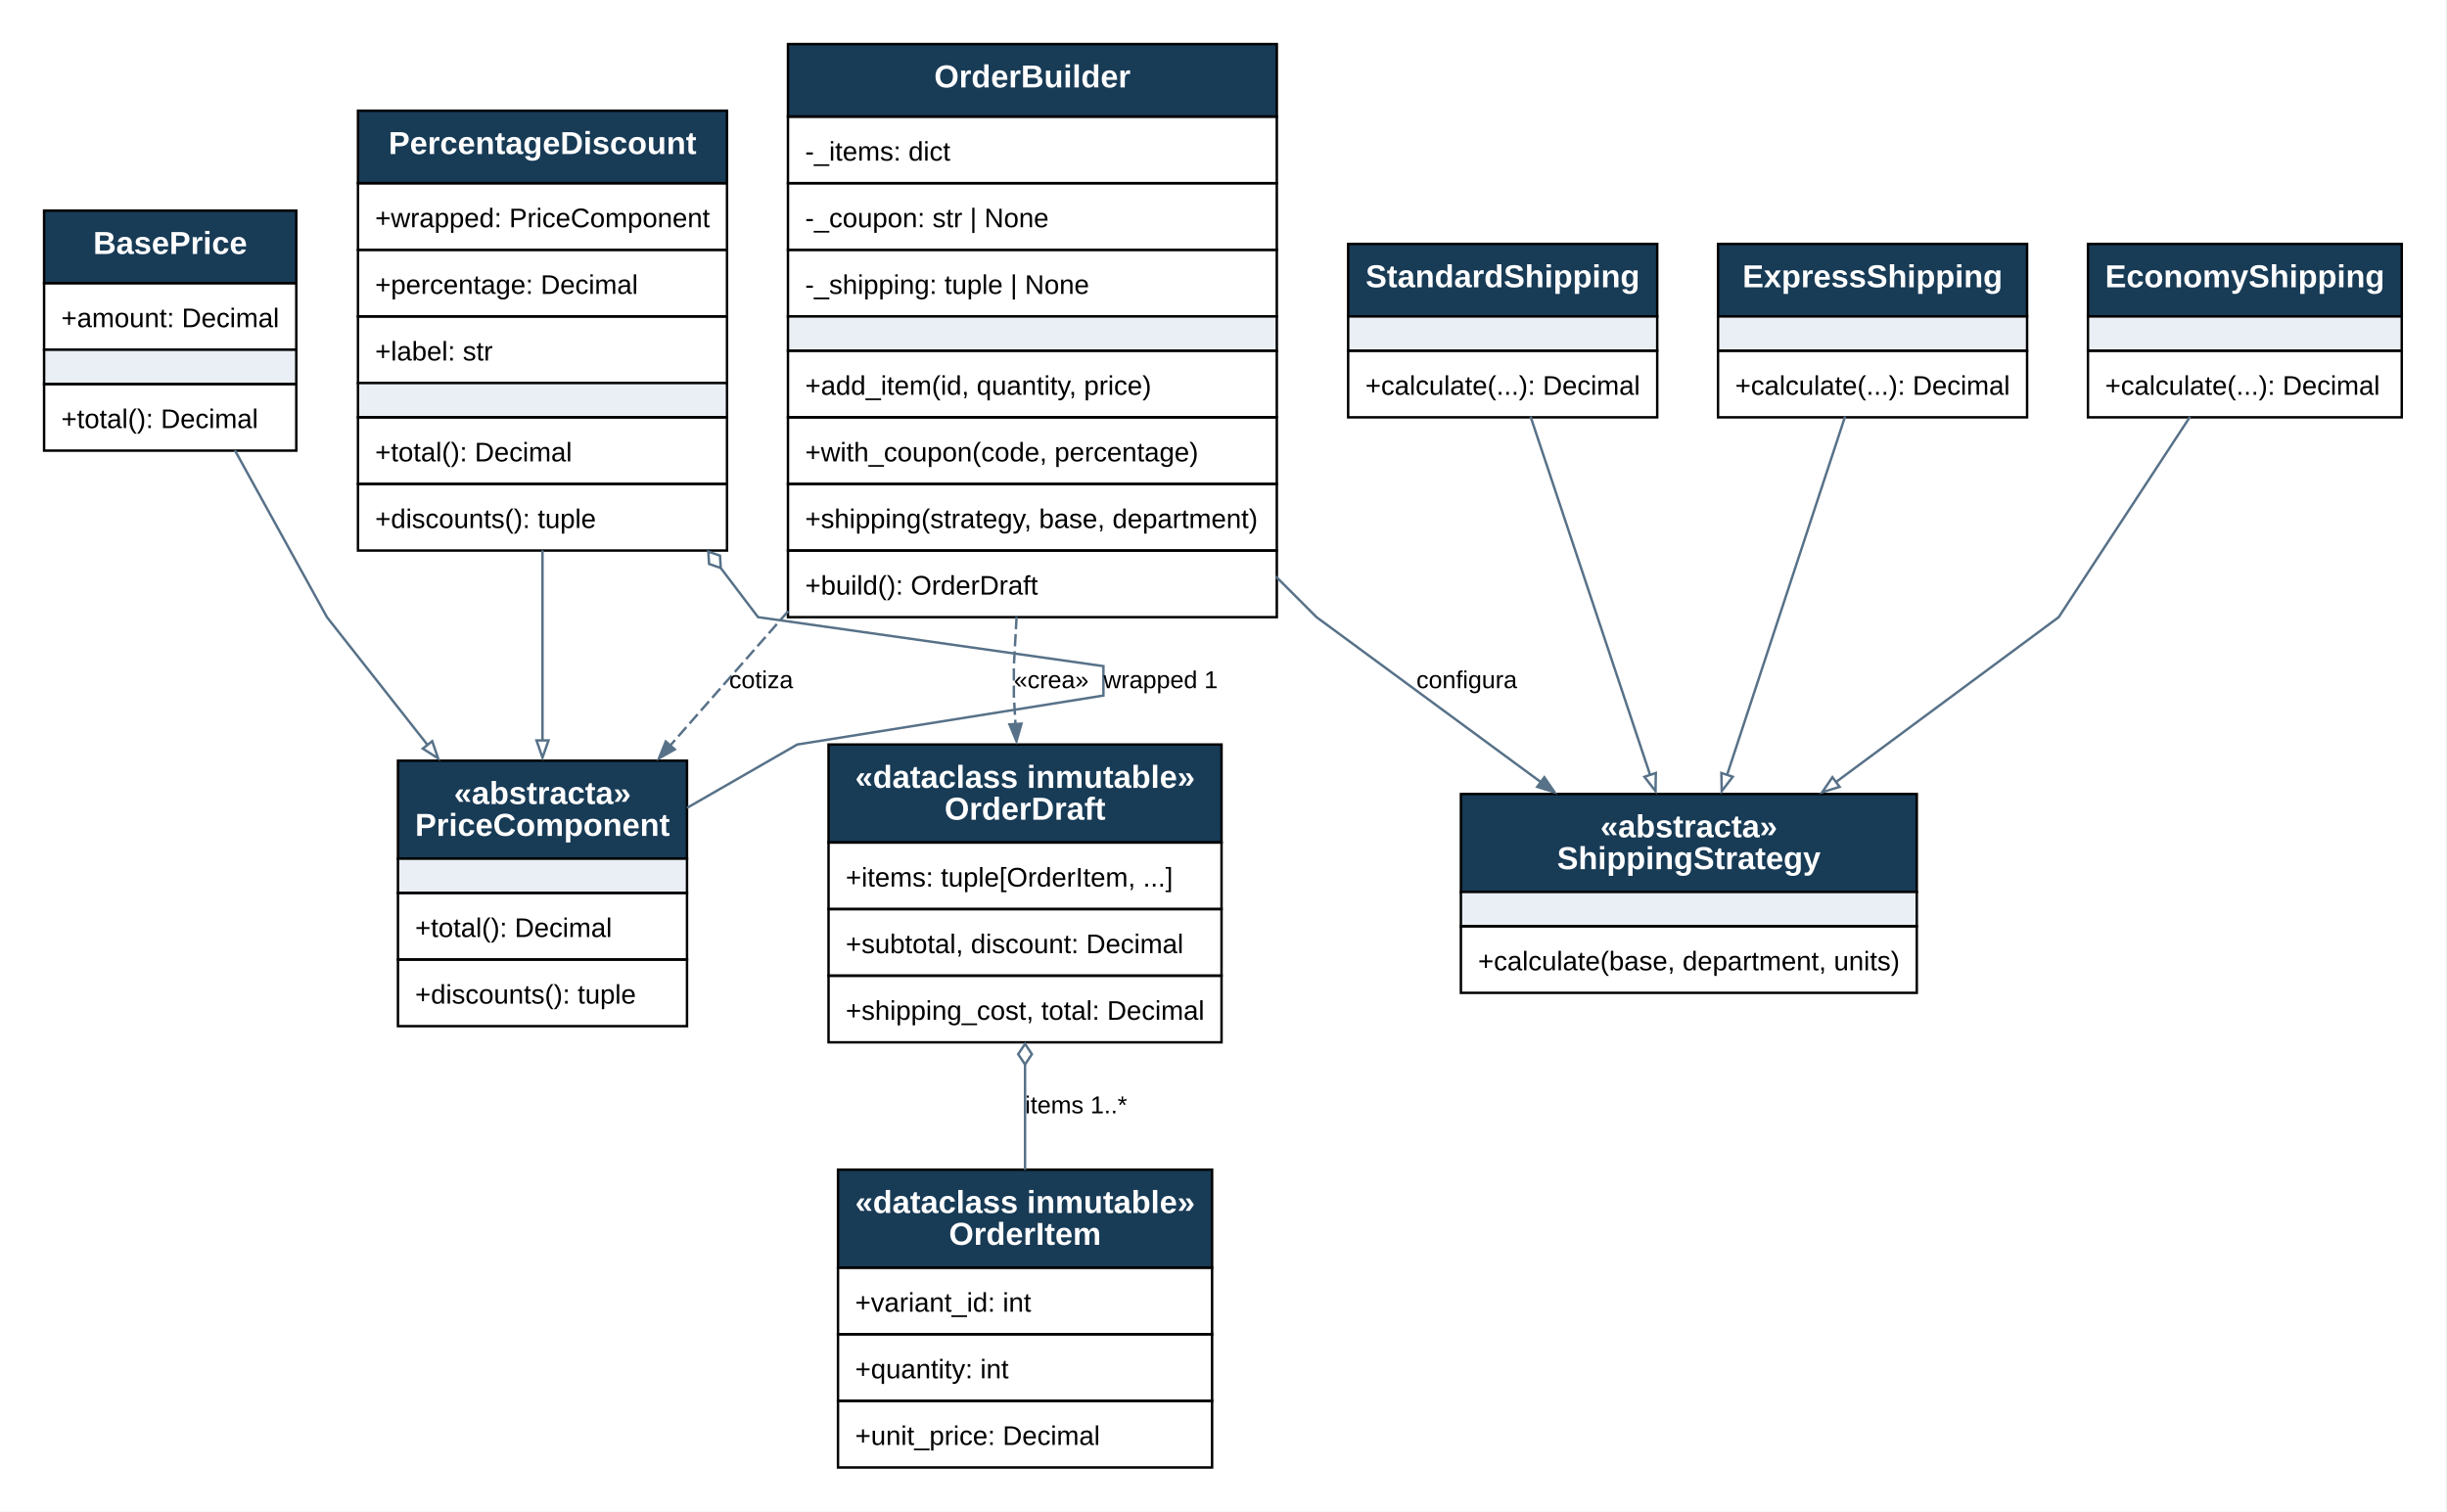
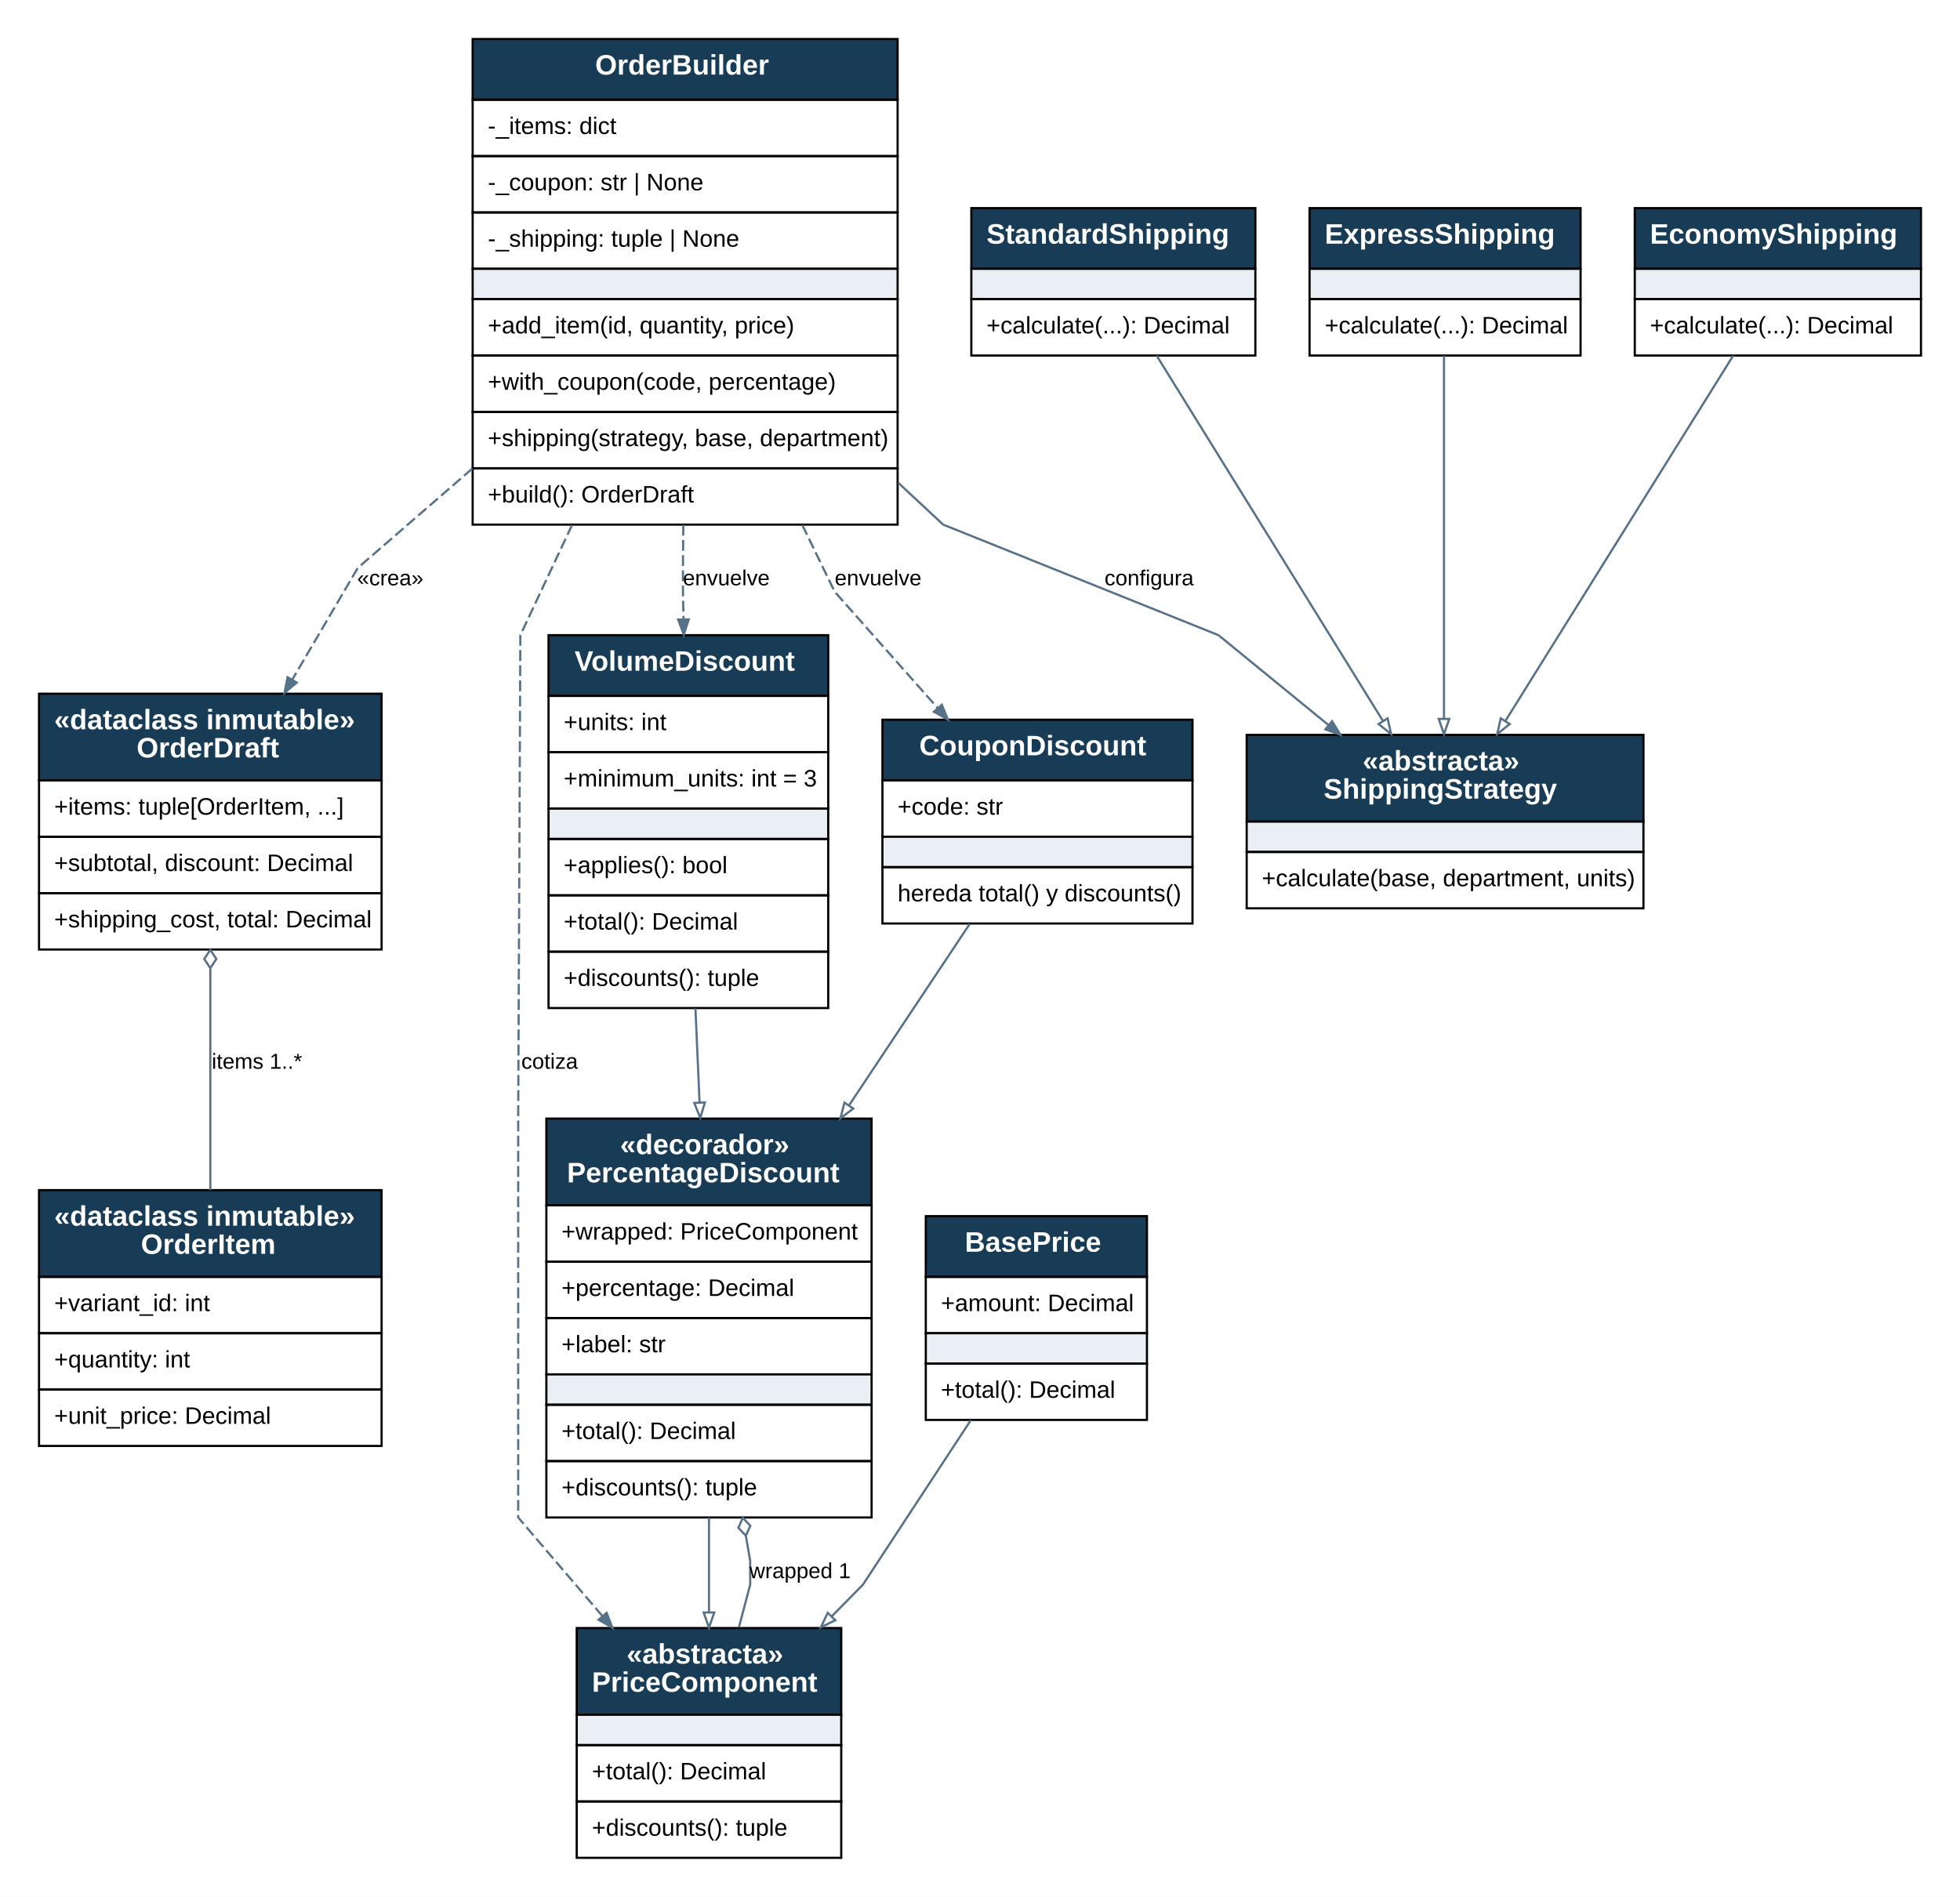
- <svg xmlns="http://www.w3.org/2000/svg" width="999pt" height="617pt" viewBox="0.00 0.00 999.00 617.00">
-   <g id="graph0" class="graph" transform="scale(1 1) rotate(0) translate(18 599.2)">
-     <polygon fill="white" stroke="none" points="-18,18 -18,-599.2 980.53,-599.2 980.53,18 -18,18" />
+ <svg xmlns="http://www.w3.org/2000/svg" width="904pt" height="875pt" viewBox="0.00 0.00 904.00 875.00">
+   <g id="graph0" class="graph" transform="scale(1 1) rotate(0) translate(18 857)">
+     <polygon fill="white" stroke="transparent" points="-18,18 -18,-857 886,-857 886,18 -18,18" />
    <g id="node1" class="node">
-       <polygon fill="#183b56" stroke="none" points="303.69,-551.6 303.69,-581.2 503.27,-581.2 503.27,-551.6 303.69,-551.6" />
-       <polygon fill="none" stroke="black" points="303.69,-551.6 303.69,-581.2 503.27,-581.2 503.27,-551.6 303.69,-551.6" />
-       <text xml:space="preserve" text-anchor="start" x="363.39" y="-563.5" font-family="Arial" font-weight="bold" font-size="13.00" fill="white">OrderBuilder</text>
-       <polygon fill="none" stroke="black" points="303.69,-524.4 303.69,-551.6 503.27,-551.6 503.27,-524.4 303.69,-524.4" />
-       <text xml:space="preserve" text-anchor="start" x="310.69" y="-533.6" font-family="Arial" font-size="11.00">-_items: dict</text>
-       <polygon fill="none" stroke="black" points="303.69,-497.2 303.69,-524.4 503.27,-524.4 503.27,-497.2 303.69,-497.2" />
-       <text xml:space="preserve" text-anchor="start" x="310.69" y="-506.4" font-family="Arial" font-size="11.00">-_coupon: str | None</text>
-       <polygon fill="none" stroke="black" points="303.69,-470 303.69,-497.2 503.27,-497.2 503.27,-470 303.69,-470" />
-       <text xml:space="preserve" text-anchor="start" x="310.69" y="-479.2" font-family="Arial" font-size="11.00">-_shipping: tuple | None</text>
-       <polygon fill="#e9eff4" stroke="none" points="303.69,-456 303.69,-470 503.27,-470 503.27,-456 303.69,-456" />
-       <polygon fill="none" stroke="black" points="303.69,-456 303.69,-470 503.27,-470 503.27,-456 303.69,-456" />
-       <polygon fill="none" stroke="black" points="303.69,-428.8 303.69,-456 503.27,-456 503.27,-428.8 303.69,-428.8" />
-       <text xml:space="preserve" text-anchor="start" x="310.69" y="-438" font-family="Arial" font-size="11.00">+add_item(id, quantity, price)</text>
-       <polygon fill="none" stroke="black" points="303.69,-401.6 303.69,-428.8 503.27,-428.8 503.27,-401.6 303.69,-401.6" />
-       <text xml:space="preserve" text-anchor="start" x="310.69" y="-410.8" font-family="Arial" font-size="11.00">+with_coupon(code, percentage)</text>
-       <polygon fill="none" stroke="black" points="303.69,-374.4 303.69,-401.6 503.27,-401.6 503.27,-374.4 303.69,-374.4" />
-       <text xml:space="preserve" text-anchor="start" x="310.69" y="-383.6" font-family="Arial" font-size="11.00">+shipping(strategy, base, department)</text>
-       <polygon fill="none" stroke="black" points="303.69,-347.2 303.69,-374.4 503.27,-374.4 503.27,-347.2 303.69,-347.2" />
-       <text xml:space="preserve" text-anchor="start" x="310.69" y="-356.4" font-family="Arial" font-size="11.00">+build(): OrderDraft</text>
+       <polygon fill="#183b56" stroke="transparent" points="200,-811 200,-839 396,-839 396,-811 200,-811" />
+       <polygon fill="none" stroke="black" points="200,-811 200,-839 396,-839 396,-811 200,-811" />
+       <text text-anchor="start" x="256.5" y="-822.6" font-family="Arial" font-weight="bold" font-size="13.00" fill="white">OrderBuilder</text>
+       <polygon fill="none" stroke="black" points="200,-785 200,-811 396,-811 396,-785 200,-785" />
+       <text text-anchor="start" x="207" y="-795.2" font-family="Arial" font-size="11.00">-_items: dict</text>
+       <polygon fill="none" stroke="black" points="200,-759 200,-785 396,-785 396,-759 200,-759" />
+       <text text-anchor="start" x="207" y="-769.2" font-family="Arial" font-size="11.00">-_coupon: str | None</text>
+       <polygon fill="none" stroke="black" points="200,-733 200,-759 396,-759 396,-733 200,-733" />
+       <text text-anchor="start" x="207" y="-743.2" font-family="Arial" font-size="11.00">-_shipping: tuple | None</text>
+       <polygon fill="#e9eff4" stroke="transparent" points="200,-719 200,-733 396,-733 396,-719 200,-719" />
+       <polygon fill="none" stroke="black" points="200,-719 200,-733 396,-733 396,-719 200,-719" />
+       <polygon fill="none" stroke="black" points="200,-693 200,-719 396,-719 396,-693 200,-693" />
+       <text text-anchor="start" x="207" y="-703.2" font-family="Arial" font-size="11.00">+add_item(id, quantity, price)</text>
+       <polygon fill="none" stroke="black" points="200,-667 200,-693 396,-693 396,-667 200,-667" />
+       <text text-anchor="start" x="207" y="-677.2" font-family="Arial" font-size="11.00">+with_coupon(code, percentage)</text>
+       <polygon fill="none" stroke="black" points="200,-641 200,-667 396,-667 396,-641 200,-641" />
+       <text text-anchor="start" x="207" y="-651.2" font-family="Arial" font-size="11.00">+shipping(strategy, base, department)</text>
+       <polygon fill="none" stroke="black" points="200,-615 200,-641 396,-641 396,-615 200,-615" />
+       <text text-anchor="start" x="207" y="-625.2" font-family="Arial" font-size="11.00">+build(): OrderDraft</text>
    </g>
    <g id="node2" class="node">
-       <polygon fill="#183b56" stroke="none" points="320.26,-255.2 320.26,-295.2 480.7,-295.2 480.7,-255.2 320.26,-255.2" />
-       <polygon fill="none" stroke="black" points="320.26,-255.2 320.26,-295.2 480.7,-295.2 480.7,-255.2 320.26,-255.2" />
-       <text xml:space="preserve" text-anchor="start" x="331.12" y="-277.5" font-family="Arial" font-weight="bold" font-size="13.00" fill="white">«dataclass inmutable»</text>
-       <text xml:space="preserve" text-anchor="start" x="367.61" y="-264.5" font-family="Arial" font-weight="bold" font-size="13.00" fill="white">OrderDraft</text>
-       <polygon fill="none" stroke="black" points="320.26,-228 320.26,-255.2 480.7,-255.2 480.7,-228 320.26,-228" />
-       <text xml:space="preserve" text-anchor="start" x="327.26" y="-237.2" font-family="Arial" font-size="11.00">+items: tuple[OrderItem, ...]</text>
-       <polygon fill="none" stroke="black" points="320.26,-200.8 320.26,-228 480.7,-228 480.7,-200.8 320.26,-200.8" />
-       <text xml:space="preserve" text-anchor="start" x="327.26" y="-210" font-family="Arial" font-size="11.00">+subtotal, discount: Decimal</text>
-       <polygon fill="none" stroke="black" points="320.26,-173.6 320.26,-200.8 480.7,-200.8 480.7,-173.6 320.26,-173.6" />
-       <text xml:space="preserve" text-anchor="start" x="327.26" y="-182.8" font-family="Arial" font-size="11.00">+shipping_cost, total: Decimal</text>
+       <polygon fill="#183b56" stroke="transparent" points="0,-497 0,-537 158,-537 158,-497 0,-497" />
+       <polygon fill="none" stroke="black" points="0,-497 0,-537 158,-537 158,-497 0,-497" />
+       <text text-anchor="start" x="7" y="-520.6" font-family="Arial" font-weight="bold" font-size="13.00" fill="white">«dataclass inmutable»</text>
+       <text text-anchor="start" x="45" y="-507.6" font-family="Arial" font-weight="bold" font-size="13.00" fill="white">OrderDraft</text>
+       <polygon fill="none" stroke="black" points="0,-471 0,-497 158,-497 158,-471 0,-471" />
+       <text text-anchor="start" x="7" y="-481.2" font-family="Arial" font-size="11.00">+items: tuple[OrderItem, ...]</text>
+       <polygon fill="none" stroke="black" points="0,-445 0,-471 158,-471 158,-445 0,-445" />
+       <text text-anchor="start" x="7" y="-455.2" font-family="Arial" font-size="11.00">+subtotal, discount: Decimal</text>
+       <polygon fill="none" stroke="black" points="0,-419 0,-445 158,-445 158,-419 0,-419" />
+       <text text-anchor="start" x="7" y="-429.2" font-family="Arial" font-size="11.00">+shipping_cost, total: Decimal</text>
    </g>
    <g id="edge1" class="edge">
-       <path fill="none" stroke="#577188" stroke-dasharray="5,2" d="M397.03,-347.27C396.36,-335.18 395.91,-327.2 395.91,-327.2 395.91,-327.2 395.91,-315.2 395.91,-315.2 395.91,-315.2 396.18,-310.57 396.58,-303.53" />
-       <polygon fill="#577188" stroke="#577188" points="399.02,-303.7 396.98,-296.57 394.13,-303.42 399.02,-303.7" />
-       <text xml:space="preserve" text-anchor="middle" x="411.19" y="-318.2" font-family="Arial" font-size="10.00">«crea»</text>
+       <path fill="none" stroke="#577188" stroke-dasharray="5,2" d="M199.81,-640.82C170.97,-615.8 147,-595 147,-595 147,-595 132.42,-570.13 116.76,-543.42" />
+       <polygon fill="#577188" stroke="#577188" points="118.85,-542.14 113.2,-537.34 114.63,-544.62 118.85,-542.14" />
+       <text text-anchor="middle" x="162" y="-587" font-family="Arial" font-size="10.00">«crea»</text>
    </g>
    <g id="node4" class="node">
-       <polygon fill="#183b56" stroke="none" points="144.47,-248.6 144.47,-288.6 262.48,-288.6 262.48,-248.6 144.47,-248.6" />
-       <polygon fill="none" stroke="black" points="144.47,-248.6 144.47,-288.6 262.48,-288.6 262.48,-248.6 144.47,-248.6" />
-       <text xml:space="preserve" text-anchor="start" x="167.35" y="-270.9" font-family="Arial" font-weight="bold" font-size="13.00" fill="white">«abstracta»</text>
-       <text xml:space="preserve" text-anchor="start" x="151.47" y="-257.9" font-family="Arial" font-weight="bold" font-size="13.00" fill="white">PriceComponent</text>
-       <polygon fill="#e9eff4" stroke="none" points="144.47,-234.6 144.47,-248.6 262.48,-248.6 262.48,-234.6 144.47,-234.6" />
-       <polygon fill="none" stroke="black" points="144.47,-234.6 144.47,-248.6 262.48,-248.6 262.48,-234.6 144.47,-234.6" />
-       <polygon fill="none" stroke="black" points="144.47,-207.4 144.47,-234.6 262.48,-234.6 262.48,-207.4 144.47,-207.4" />
-       <text xml:space="preserve" text-anchor="start" x="151.47" y="-216.6" font-family="Arial" font-size="11.00">+total(): Decimal</text>
-       <polygon fill="none" stroke="black" points="144.47,-180.2 144.47,-207.4 262.48,-207.4 262.48,-180.2 144.47,-180.2" />
-       <text xml:space="preserve" text-anchor="start" x="151.47" y="-189.4" font-family="Arial" font-size="11.00">+discounts(): tuple</text>
+       <polygon fill="#183b56" stroke="transparent" points="248,-66 248,-106 370,-106 370,-66 248,-66" />
+       <polygon fill="none" stroke="black" points="248,-66 248,-106 370,-106 370,-66 248,-66" />
+       <text text-anchor="start" x="271" y="-89.6" font-family="Arial" font-weight="bold" font-size="13.00" fill="white">«abstracta»</text>
+       <text text-anchor="start" x="255" y="-76.6" font-family="Arial" font-weight="bold" font-size="13.00" fill="white">PriceComponent</text>
+       <polygon fill="#e9eff4" stroke="transparent" points="248,-52 248,-66 370,-66 370,-52 248,-52" />
+       <polygon fill="none" stroke="black" points="248,-52 248,-66 370,-66 370,-52 248,-52" />
+       <polygon fill="none" stroke="black" points="248,-26 248,-52 370,-52 370,-26 248,-26" />
+       <text text-anchor="start" x="255" y="-36.2" font-family="Arial" font-size="11.00">+total(): Decimal</text>
+       <polygon fill="none" stroke="black" points="248,0 248,-26 370,-26 370,0 248,0" />
+       <text text-anchor="start" x="255" y="-10.2" font-family="Arial" font-size="11.00">+discounts(): tuple</text>
    </g>
    <g id="edge4" class="edge">
-       <path fill="none" stroke="#577188" stroke-dasharray="5,2" d="M303.77,-349.63C287.04,-330.58 270.3,-311.51 255.42,-294.56" />
-       <polygon fill="#577188" stroke="#577188" points="257.48,-293.2 251.02,-289.55 253.8,-296.43 257.48,-293.2" />
-       <text xml:space="preserve" text-anchor="middle" x="292.74" y="-318.2" font-family="Arial" font-size="10.00">cotiza</text>
+       <path fill="none" stroke="#577188" stroke-dasharray="5,2" d="M245.84,-614.81C232.58,-586.54 222,-564 222,-564 222,-564 221,-341 221,-341 221,-341 221,-157 221,-157 221,-157 239.72,-135.09 259.89,-111.48" />
+       <polygon fill="#577188" stroke="#577188" points="261.8,-113.02 264.48,-106.1 258.07,-109.83 261.8,-113.02" />
+       <text text-anchor="middle" x="235.5" y="-364" font-family="Arial" font-size="10.00">cotiza</text>
    </g>
    <g id="node7" class="node">
-       <polygon fill="#183b56" stroke="none" points="578.42,-235 578.42,-275 764.54,-275 764.54,-235 578.42,-235" />
-       <polygon fill="none" stroke="black" points="578.42,-235 578.42,-275 764.54,-275 764.54,-235 578.42,-235" />
-       <text xml:space="preserve" text-anchor="start" x="635.35" y="-257.3" font-family="Arial" font-weight="bold" font-size="13.00" fill="white">«abstracta»</text>
-       <text xml:space="preserve" text-anchor="start" x="617.67" y="-244.3" font-family="Arial" font-weight="bold" font-size="13.00" fill="white">ShippingStrategy</text>
-       <polygon fill="#e9eff4" stroke="none" points="578.42,-221 578.42,-235 764.54,-235 764.54,-221 578.42,-221" />
-       <polygon fill="none" stroke="black" points="578.42,-221 578.42,-235 764.54,-235 764.54,-221 578.42,-221" />
-       <polygon fill="none" stroke="black" points="578.42,-193.8 578.42,-221 764.54,-221 764.54,-193.8 578.42,-193.8" />
-       <text xml:space="preserve" text-anchor="start" x="585.42" y="-203" font-family="Arial" font-size="11.00">+calculate(base, department, units)</text>
+       <polygon fill="#183b56" stroke="transparent" points="235,-536 235,-564 364,-564 364,-536 235,-536" />
+       <polygon fill="none" stroke="black" points="235,-536 235,-564 364,-564 364,-536 235,-536" />
+       <text text-anchor="start" x="247" y="-547.6" font-family="Arial" font-weight="bold" font-size="13.00" fill="white">VolumeDiscount</text>
+       <polygon fill="none" stroke="black" points="235,-510 235,-536 364,-536 364,-510 235,-510" />
+       <text text-anchor="start" x="242" y="-520.2" font-family="Arial" font-size="11.00">+units: int</text>
+       <polygon fill="none" stroke="black" points="235,-484 235,-510 364,-510 364,-484 235,-484" />
+       <text text-anchor="start" x="242" y="-494.2" font-family="Arial" font-size="11.00">+minimum_units: int = 3</text>
+       <polygon fill="#e9eff4" stroke="transparent" points="235,-470 235,-484 364,-484 364,-470 235,-470" />
+       <polygon fill="none" stroke="black" points="235,-470 235,-484 364,-484 364,-470 235,-470" />
+       <polygon fill="none" stroke="black" points="235,-444 235,-470 364,-470 364,-444 235,-444" />
+       <text text-anchor="start" x="242" y="-454.2" font-family="Arial" font-size="11.00">+applies(): bool</text>
+       <polygon fill="none" stroke="black" points="235,-418 235,-444 364,-444 364,-418 235,-418" />
+       <text text-anchor="start" x="242" y="-428.2" font-family="Arial" font-size="11.00">+total(): Decimal</text>
+       <polygon fill="none" stroke="black" points="235,-392 235,-418 364,-418 364,-392 235,-392" />
+       <text text-anchor="start" x="242" y="-402.2" font-family="Arial" font-size="11.00">+discounts(): tuple</text>
+     </g>
+     <g id="edge5" class="edge">
+       <path fill="none" stroke="#577188" stroke-dasharray="5,2" d="M297.15,-614.9C297.06,-602.93 297,-595 297,-595 297,-595 297,-584 297,-584 297,-584 297.09,-579.07 297.24,-571.35" />
+       <polygon fill="#577188" stroke="#577188" points="299.69,-571.3 297.38,-564.25 294.79,-571.2 299.69,-571.3" />
+       <text text-anchor="middle" x="317" y="-587" font-family="Arial" font-size="10.00">envuelve</text>
+     </g>
+     <g id="node8" class="node">
+       <polygon fill="#183b56" stroke="transparent" points="389,-497 389,-525 532,-525 532,-497 389,-497" />
+       <polygon fill="none" stroke="black" points="389,-497 389,-525 532,-525 532,-497 389,-497" />
+       <text text-anchor="start" x="406" y="-508.6" font-family="Arial" font-weight="bold" font-size="13.00" fill="white">CouponDiscount</text>
+       <polygon fill="none" stroke="black" points="389,-471 389,-497 532,-497 532,-471 389,-471" />
+       <text text-anchor="start" x="396" y="-481.2" font-family="Arial" font-size="11.00">+code: str</text>
+       <polygon fill="#e9eff4" stroke="transparent" points="389,-457 389,-471 532,-471 532,-457 389,-457" />
+       <polygon fill="none" stroke="black" points="389,-457 389,-471 532,-471 532,-457 389,-457" />
+       <polygon fill="none" stroke="black" points="389,-431 389,-457 532,-457 532,-431 389,-431" />
+       <text text-anchor="start" x="396" y="-441.2" font-family="Arial" font-size="11.00">hereda total() y discounts()</text>
+     </g>
+     <g id="edge6" class="edge">
+       <path fill="none" stroke="#577188" stroke-dasharray="5,2" d="M352.03,-614.81C360.76,-596.85 367,-584 367,-584 367,-584 390.92,-556.99 414.5,-530.37" />
+       <polygon fill="#577188" stroke="#577188" points="416.4,-531.92 419.21,-525.05 412.73,-528.67 416.4,-531.92" />
+       <text text-anchor="middle" x="387" y="-587" font-family="Arial" font-size="10.00">envuelve</text>
+     </g>
+     <g id="node9" class="node">
+       <polygon fill="#183b56" stroke="transparent" points="557,-478 557,-518 740,-518 740,-478 557,-478" />
+       <polygon fill="none" stroke="black" points="557,-478 557,-518 740,-518 740,-478 557,-478" />
+       <text text-anchor="start" x="610.5" y="-501.6" font-family="Arial" font-weight="bold" font-size="13.00" fill="white">«abstracta»</text>
+       <text text-anchor="start" x="592.5" y="-488.6" font-family="Arial" font-weight="bold" font-size="13.00" fill="white">ShippingStrategy</text>
+       <polygon fill="#e9eff4" stroke="transparent" points="557,-464 557,-478 740,-478 740,-464 557,-464" />
+       <polygon fill="none" stroke="black" points="557,-464 557,-478 740,-478 740,-464 557,-464" />
+       <polygon fill="none" stroke="black" points="557,-438 557,-464 740,-464 740,-438 557,-438" />
+       <text text-anchor="start" x="564" y="-448.2" font-family="Arial" font-size="11.00">+calculate(base, department, units)</text>
    </g>
    <g id="edge3" class="edge">
-       <path fill="none" stroke="#577188" d="M502.86,-363.82C512.89,-353.79 519.48,-347.2 519.48,-347.2 519.48,-347.2 568.72,-310.98 611.15,-279.78" />
-       <polygon fill="#577188" stroke="#577188" points="612.48,-281.83 616.67,-275.71 609.58,-277.89 612.48,-281.83" />
-       <text xml:space="preserve" text-anchor="middle" x="580.81" y="-318.2" font-family="Arial" font-size="10.00">configura</text>
+       <path fill="none" stroke="#577188" d="M396.27,-634.33C408.6,-622.83 417,-615 417,-615 417,-615 544,-564 544,-564 544,-564 569.21,-543.4 594.8,-522.48" />
+       <polygon fill="#577188" stroke="#577188" points="596.39,-524.34 600.26,-518.02 593.29,-520.55 596.39,-524.34" />
+       <text text-anchor="middle" x="512" y="-587" font-family="Arial" font-size="10.00">configura</text>
    </g>
    <g id="node3" class="node">
-       <polygon fill="#183b56" stroke="none" points="324.12,-81.6 324.12,-121.6 476.84,-121.6 476.84,-81.6 324.12,-81.6" />
-       <polygon fill="none" stroke="black" points="324.12,-81.6 324.12,-121.6 476.84,-121.6 476.84,-81.6 324.12,-81.6" />
-       <text xml:space="preserve" text-anchor="start" x="331.12" y="-103.9" font-family="Arial" font-weight="bold" font-size="13.00" fill="white">«dataclass inmutable»</text>
-       <text xml:space="preserve" text-anchor="start" x="369.41" y="-90.9" font-family="Arial" font-weight="bold" font-size="13.00" fill="white">OrderItem</text>
-       <polygon fill="none" stroke="black" points="324.12,-54.4 324.12,-81.6 476.84,-81.6 476.84,-54.4 324.12,-54.4" />
-       <text xml:space="preserve" text-anchor="start" x="331.12" y="-63.6" font-family="Arial" font-size="11.00">+variant_id: int</text>
-       <polygon fill="none" stroke="black" points="324.12,-27.2 324.12,-54.4 476.84,-54.4 476.84,-27.2 324.12,-27.2" />
-       <text xml:space="preserve" text-anchor="start" x="331.12" y="-36.4" font-family="Arial" font-size="11.00">+quantity: int</text>
-       <polygon fill="none" stroke="black" points="324.12,0 324.12,-27.2 476.84,-27.2 476.84,0 324.12,0" />
-       <text xml:space="preserve" text-anchor="start" x="331.12" y="-9.2" font-family="Arial" font-size="11.00">+unit_price: Decimal</text>
+       <polygon fill="#183b56" stroke="transparent" points="0,-268 0,-308 158,-308 158,-268 0,-268" />
+       <polygon fill="none" stroke="black" points="0,-268 0,-308 158,-308 158,-268 0,-268" />
+       <text text-anchor="start" x="7" y="-291.6" font-family="Arial" font-weight="bold" font-size="13.00" fill="white">«dataclass inmutable»</text>
+       <text text-anchor="start" x="47" y="-278.6" font-family="Arial" font-weight="bold" font-size="13.00" fill="white">OrderItem</text>
+       <polygon fill="none" stroke="black" points="0,-242 0,-268 158,-268 158,-242 0,-242" />
+       <text text-anchor="start" x="7" y="-252.2" font-family="Arial" font-size="11.00">+variant_id: int</text>
+       <polygon fill="none" stroke="black" points="0,-216 0,-242 158,-242 158,-216 0,-216" />
+       <text text-anchor="start" x="7" y="-226.2" font-family="Arial" font-size="11.00">+quantity: int</text>
+       <polygon fill="none" stroke="black" points="0,-190 0,-216 158,-216 158,-190 0,-190" />
+       <text text-anchor="start" x="7" y="-200.2" font-family="Arial" font-size="11.00">+unit_price: Decimal</text>
    </g>
    <g id="edge2" class="edge">
-       <path fill="none" stroke="#577188" d="M400.48,-164.6C400.48,-150.34 400.48,-135.43 400.48,-121.52" />
-       <polygon fill="none" stroke="#577188" points="400.48,-164.56 403.28,-168.76 400.48,-172.96 397.68,-168.76 400.48,-164.56" />
-       <text xml:space="preserve" text-anchor="middle" x="421.32" y="-144.6" font-family="Arial" font-size="10.00">items 1..*</text>
+       <path fill="none" stroke="#577188" d="M79,-410.3C79,-377.85 79,-339.22 79,-308.01" />
+       <polygon fill="none" stroke="#577188" points="79,-410.44 81.8,-414.64 79,-418.84 76.2,-414.64 79,-410.44" />
+       <text text-anchor="middle" x="100.5" y="-364" font-family="Arial" font-size="10.00">items 1..*</text>
    </g>
    <g id="node5" class="node">
-       <polygon fill="#183b56" stroke="none" points="0,-483.6 0,-513.2 102.96,-513.2 102.96,-483.6 0,-483.6" />
-       <polygon fill="none" stroke="black" points="0,-483.6 0,-513.2 102.96,-513.2 102.96,-483.6 0,-483.6" />
-       <text xml:space="preserve" text-anchor="start" x="20.04" y="-495.5" font-family="Arial" font-weight="bold" font-size="13.00" fill="white">BasePrice</text>
-       <polygon fill="none" stroke="black" points="0,-456.4 0,-483.6 102.96,-483.6 102.96,-456.4 0,-456.4" />
-       <text xml:space="preserve" text-anchor="start" x="7" y="-465.6" font-family="Arial" font-size="11.00">+amount: Decimal</text>
-       <polygon fill="#e9eff4" stroke="none" points="0,-442.4 0,-456.4 102.96,-456.4 102.96,-442.4 0,-442.4" />
-       <polygon fill="none" stroke="black" points="0,-442.4 0,-456.4 102.96,-456.4 102.96,-442.4 0,-442.4" />
-       <polygon fill="none" stroke="black" points="0,-415.2 0,-442.4 102.96,-442.4 102.96,-415.2 0,-415.2" />
-       <text xml:space="preserve" text-anchor="start" x="7" y="-424.4" font-family="Arial" font-size="11.00">+total(): Decimal</text>
-     </g>
-     <g id="edge5" class="edge">
-       <path fill="none" stroke="#577188" d="M77.88,-415.35C95.51,-383.4 115.48,-347.2 115.48,-347.2 115.48,-347.2 135.68,-321.53 156.73,-294.79" />
-       <polygon fill="none" stroke="#577188" points="158.46,-296.56 160.86,-289.54 154.61,-293.53 158.46,-296.56" />
+       <polygon fill="#183b56" stroke="transparent" points="409,-268 409,-296 511,-296 511,-268 409,-268" />
+       <polygon fill="none" stroke="black" points="409,-268 409,-296 511,-296 511,-268 409,-268" />
+       <text text-anchor="start" x="427" y="-279.6" font-family="Arial" font-weight="bold" font-size="13.00" fill="white">BasePrice</text>
+       <polygon fill="none" stroke="black" points="409,-242 409,-268 511,-268 511,-242 409,-242" />
+       <text text-anchor="start" x="416" y="-252.2" font-family="Arial" font-size="11.00">+amount: Decimal</text>
+       <polygon fill="#e9eff4" stroke="transparent" points="409,-228 409,-242 511,-242 511,-228 409,-228" />
+       <polygon fill="none" stroke="black" points="409,-228 409,-242 511,-242 511,-228 409,-228" />
+       <polygon fill="none" stroke="black" points="409,-202 409,-228 511,-228 511,-202 409,-202" />
+       <text text-anchor="start" x="416" y="-212.2" font-family="Arial" font-size="11.00">+total(): Decimal</text>
+     </g>
+     <g id="edge9" class="edge">
+       <path fill="none" stroke="#577188" d="M429.76,-201.88C407.1,-167.33 380,-126 380,-126 380,-126 374.03,-119.94 365.55,-111.34" />
+       <polygon fill="none" stroke="#577188" points="367.26,-109.59 360.6,-106.33 363.77,-113.03 367.26,-109.59" />
    </g>
    <g id="node6" class="node">
-       <polygon fill="#183b56" stroke="none" points="128.15,-524.4 128.15,-554 278.81,-554 278.81,-524.4 128.15,-524.4" />
-       <polygon fill="none" stroke="black" points="128.15,-524.4 128.15,-554 278.81,-554 278.81,-524.4 128.15,-524.4" />
-       <text xml:space="preserve" text-anchor="start" x="140.63" y="-536.3" font-family="Arial" font-weight="bold" font-size="13.00" fill="white">PercentageDiscount</text>
-       <polygon fill="none" stroke="black" points="128.15,-497.2 128.15,-524.4 278.81,-524.4 278.81,-497.2 128.15,-497.2" />
-       <text xml:space="preserve" text-anchor="start" x="135.15" y="-506.4" font-family="Arial" font-size="11.00">+wrapped: PriceComponent</text>
-       <polygon fill="none" stroke="black" points="128.15,-470 128.15,-497.2 278.81,-497.2 278.81,-470 128.15,-470" />
-       <text xml:space="preserve" text-anchor="start" x="135.15" y="-479.2" font-family="Arial" font-size="11.00">+percentage: Decimal</text>
-       <polygon fill="none" stroke="black" points="128.15,-442.8 128.15,-470 278.81,-470 278.81,-442.8 128.15,-442.8" />
-       <text xml:space="preserve" text-anchor="start" x="135.15" y="-452" font-family="Arial" font-size="11.00">+label: str</text>
-       <polygon fill="#e9eff4" stroke="none" points="128.15,-428.8 128.15,-442.8 278.81,-442.8 278.81,-428.8 128.15,-428.8" />
-       <polygon fill="none" stroke="black" points="128.15,-428.8 128.15,-442.8 278.81,-442.8 278.81,-428.8 128.15,-428.8" />
-       <polygon fill="none" stroke="black" points="128.15,-401.6 128.15,-428.8 278.81,-428.8 278.81,-401.6 128.15,-401.6" />
-       <text xml:space="preserve" text-anchor="start" x="135.15" y="-410.8" font-family="Arial" font-size="11.00">+total(): Decimal</text>
-       <polygon fill="none" stroke="black" points="128.15,-374.4 128.15,-401.6 278.81,-401.6 278.81,-374.4 128.15,-374.4" />
-       <text xml:space="preserve" text-anchor="start" x="135.15" y="-383.6" font-family="Arial" font-size="11.00">+discounts(): tuple</text>
-     </g>
-     <g id="edge6" class="edge">
-       <path fill="none" stroke="#577188" d="M203.48,-374.47C203.48,-348.44 203.48,-320.55 203.48,-296.64" />
-       <polygon fill="none" stroke="#577188" points="205.93,-296.87 203.48,-289.87 201.03,-296.87 205.93,-296.87" />
+       <polygon fill="#183b56" stroke="transparent" points="234,-301 234,-341 384,-341 384,-301 234,-301" />
+       <polygon fill="none" stroke="black" points="234,-301 234,-341 384,-341 384,-301 234,-301" />
+       <text text-anchor="start" x="268" y="-324.6" font-family="Arial" font-weight="bold" font-size="13.00" fill="white">«decorador»</text>
+       <text text-anchor="start" x="243.5" y="-311.6" font-family="Arial" font-weight="bold" font-size="13.00" fill="white">PercentageDiscount</text>
+       <polygon fill="none" stroke="black" points="234,-275 234,-301 384,-301 384,-275 234,-275" />
+       <text text-anchor="start" x="241" y="-285.2" font-family="Arial" font-size="11.00">+wrapped: PriceComponent</text>
+       <polygon fill="none" stroke="black" points="234,-249 234,-275 384,-275 384,-249 234,-249" />
+       <text text-anchor="start" x="241" y="-259.2" font-family="Arial" font-size="11.00">+percentage: Decimal</text>
+       <polygon fill="none" stroke="black" points="234,-223 234,-249 384,-249 384,-223 234,-223" />
+       <text text-anchor="start" x="241" y="-233.2" font-family="Arial" font-size="11.00">+label: str</text>
+       <polygon fill="#e9eff4" stroke="transparent" points="234,-209 234,-223 384,-223 384,-209 234,-209" />
+       <polygon fill="none" stroke="black" points="234,-209 234,-223 384,-223 384,-209 234,-209" />
+       <polygon fill="none" stroke="black" points="234,-183 234,-209 384,-209 384,-183 234,-183" />
+       <text text-anchor="start" x="241" y="-193.2" font-family="Arial" font-size="11.00">+total(): Decimal</text>
+       <polygon fill="none" stroke="black" points="234,-157 234,-183 384,-183 384,-157 234,-157" />
+       <text text-anchor="start" x="241" y="-167.2" font-family="Arial" font-size="11.00">+discounts(): tuple</text>
+     </g>
+     <g id="edge10" class="edge">
+       <path fill="none" stroke="#577188" d="M309,-156.96C309,-142.13 309,-127.1 309,-113.28" />
+       <polygon fill="none" stroke="#577188" points="311.45,-113.18 309,-106.18 306.55,-113.18 311.45,-113.18" />
+     </g>
+     <g id="edge11" class="edge">
+       <path fill="none" stroke="#577188" d="M326.06,-148.33C327.26,-141.35 328,-137 328,-137 328,-137 328,-126 328,-126 328,-126 325.75,-117.49 322.81,-106.33" />
+       <polygon fill="none" stroke="#577188" points="326.02,-148.56 328.07,-153.18 324.6,-156.84 322.55,-152.23 326.02,-148.56" />
+       <text text-anchor="middle" x="351" y="-129" font-family="Arial" font-size="10.00">wrapped 1</text>
    </g>
    <g id="edge7" class="edge">
-       <path fill="none" stroke="#577188" d="M276.27,-367.25C285.32,-355.32 291.48,-347.2 291.48,-347.2 291.48,-347.2 432.48,-327.2 432.48,-327.2 432.48,-327.2 432.48,-315.2 432.48,-315.2 432.48,-315.2 307.48,-295.2 307.48,-295.2 307.48,-295.2 285.94,-282.82 262.47,-269.32" />
-       <polygon fill="none" stroke="#577188" points="276.24,-367.28 275.94,-372.32 271.17,-373.97 271.48,-368.93 276.24,-367.28" />
-       <text xml:space="preserve" text-anchor="middle" x="455.83" y="-318.2" font-family="Arial" font-size="10.00">wrapped 1</text>
-     </g>
-     <g id="node8" class="node">
-       <polygon fill="#183b56" stroke="none" points="532.39,-470 532.39,-499.6 658.57,-499.6 658.57,-470 532.39,-470" />
-       <polygon fill="none" stroke="black" points="532.39,-470 532.39,-499.6 658.57,-499.6 658.57,-470 532.39,-470" />
-       <text xml:space="preserve" text-anchor="start" x="539.51" y="-481.9" font-family="Arial" font-weight="bold" font-size="13.00" fill="white">StandardShipping</text>
-       <polygon fill="#e9eff4" stroke="none" points="532.39,-456 532.39,-470 658.57,-470 658.57,-456 532.39,-456" />
-       <polygon fill="none" stroke="black" points="532.39,-456 532.39,-470 658.57,-470 658.57,-456 532.39,-456" />
-       <polygon fill="none" stroke="black" points="532.39,-428.8 532.39,-456 658.57,-456 658.57,-428.8 532.39,-428.8" />
-       <text xml:space="preserve" text-anchor="start" x="539.39" y="-438" font-family="Arial" font-size="11.00">+calculate(...): Decimal</text>
+       <path fill="none" stroke="#577188" d="M302.75,-391.83C303.38,-377.66 304.03,-362.87 304.66,-348.41" />
+       <polygon fill="none" stroke="#577188" points="307.12,-348.45 304.98,-341.35 302.22,-348.23 307.12,-348.45" />
    </g>
    <g id="edge8" class="edge">
-       <path fill="none" stroke="#577188" d="M606.86,-429.1C619.84,-390.19 641.15,-326.31 655.72,-282.63" />
-       <polygon fill="none" stroke="#577188" points="657.99,-283.57 657.88,-276.15 653.34,-282.02 657.99,-283.57" />
-     </g>
-     <g id="node9" class="node">
-       <polygon fill="#183b56" stroke="none" points="683.39,-470 683.39,-499.6 809.57,-499.6 809.57,-470 683.39,-470" />
-       <polygon fill="none" stroke="black" points="683.39,-470 683.39,-499.6 809.57,-499.6 809.57,-470 683.39,-470" />
-       <text xml:space="preserve" text-anchor="start" x="693.38" y="-481.9" font-family="Arial" font-weight="bold" font-size="13.00" fill="white">ExpressShipping</text>
-       <polygon fill="#e9eff4" stroke="none" points="683.39,-456 683.39,-470 809.57,-470 809.57,-456 683.39,-456" />
-       <polygon fill="none" stroke="black" points="683.39,-456 683.39,-470 809.57,-470 809.57,-456 683.39,-456" />
-       <polygon fill="none" stroke="black" points="683.39,-428.8 683.39,-456 809.57,-456 809.57,-428.8 683.39,-428.8" />
-       <text xml:space="preserve" text-anchor="start" x="690.39" y="-438" font-family="Arial" font-size="11.00">+calculate(...): Decimal</text>
-     </g>
-     <g id="edge9" class="edge">
-       <path fill="none" stroke="#577188" d="M735.25,-429.1C722.44,-390.19 701.41,-326.31 687.03,-282.63" />
-       <polygon fill="none" stroke="#577188" points="689.41,-282.04 684.9,-276.15 684.76,-283.57 689.41,-282.04" />
+       <path fill="none" stroke="#577188" d="M429.26,-430.79C413.24,-406.71 393.01,-376.3 373.74,-347.32" />
+       <polygon fill="none" stroke="#577188" points="375.56,-345.64 369.64,-341.16 371.48,-348.35 375.56,-345.64" />
    </g>
    <g id="node10" class="node">
-       <polygon fill="#183b56" stroke="none" points="834.42,-470 834.42,-499.6 962.53,-499.6 962.53,-470 834.42,-470" />
-       <polygon fill="none" stroke="black" points="834.42,-470 834.42,-499.6 962.53,-499.6 962.53,-470 834.42,-470" />
-       <text xml:space="preserve" text-anchor="start" x="841.42" y="-481.9" font-family="Arial" font-weight="bold" font-size="13.00" fill="white">EconomyShipping</text>
-       <polygon fill="#e9eff4" stroke="none" points="834.42,-456 834.42,-470 962.53,-470 962.53,-456 834.42,-456" />
-       <polygon fill="none" stroke="black" points="834.42,-456 834.42,-470 962.53,-470 962.53,-456 834.42,-456" />
-       <polygon fill="none" stroke="black" points="834.42,-428.8 834.42,-456 962.53,-456 962.53,-428.8 834.42,-428.8" />
-       <text xml:space="preserve" text-anchor="start" x="841.42" y="-438" font-family="Arial" font-size="11.00">+calculate(...): Decimal</text>
-     </g>
-     <g id="edge10" class="edge">
-       <path fill="none" stroke="#577188" d="M876.09,-429.02C853.67,-394.81 822.48,-347.2 822.48,-347.2 822.48,-347.2 773.56,-310.98 731.41,-279.78" />
-       <polygon fill="none" stroke="#577188" points="733.02,-277.91 725.93,-275.72 730.1,-281.85 733.02,-277.91" />
+       <polygon fill="#183b56" stroke="transparent" points="430,-733 430,-761 561,-761 561,-733 430,-733" />
+       <polygon fill="none" stroke="black" points="430,-733 430,-761 561,-761 561,-733 430,-733" />
+       <text text-anchor="start" x="437" y="-744.6" font-family="Arial" font-weight="bold" font-size="13.00" fill="white">StandardShipping</text>
+       <polygon fill="#e9eff4" stroke="transparent" points="430,-719 430,-733 561,-733 561,-719 430,-719" />
+       <polygon fill="none" stroke="black" points="430,-719 430,-733 561,-733 561,-719 430,-719" />
+       <polygon fill="none" stroke="black" points="430,-693 430,-719 561,-719 561,-693 430,-693" />
+       <text text-anchor="start" x="437" y="-703.2" font-family="Arial" font-size="11.00">+calculate(...): Decimal</text>
+     </g>
+     <g id="edge12" class="edge">
+       <path fill="none" stroke="#577188" d="M515.48,-692.94C542.34,-649.58 589.6,-573.28 619.82,-524.49" />
+       <polygon fill="none" stroke="#577188" points="622,-525.62 623.61,-518.38 617.84,-523.04 622,-525.62" />
+     </g>
+     <g id="node11" class="node">
+       <polygon fill="#183b56" stroke="transparent" points="586,-733 586,-761 711,-761 711,-733 586,-733" />
+       <polygon fill="none" stroke="black" points="586,-733 586,-761 711,-761 711,-733 586,-733" />
+       <text text-anchor="start" x="593" y="-744.6" font-family="Arial" font-weight="bold" font-size="13.00" fill="white">ExpressShipping</text>
+       <polygon fill="#e9eff4" stroke="transparent" points="586,-719 586,-733 711,-733 711,-719 586,-719" />
+       <polygon fill="none" stroke="black" points="586,-719 586,-733 711,-733 711,-719 586,-719" />
+       <polygon fill="none" stroke="black" points="586,-693 586,-719 711,-719 711,-693 586,-693" />
+       <text text-anchor="start" x="593" y="-703.2" font-family="Arial" font-size="11.00">+calculate(...): Decimal</text>
+     </g>
+     <g id="edge13" class="edge">
+       <path fill="none" stroke="#577188" d="M648,-692.94C648,-649.84 648,-574.21 648,-525.38" />
+       <polygon fill="none" stroke="#577188" points="650.45,-525.38 648,-518.38 645.55,-525.38 650.45,-525.38" />
+     </g>
+     <g id="node12" class="node">
+       <polygon fill="#183b56" stroke="transparent" points="736,-733 736,-761 868,-761 868,-733 736,-733" />
+       <polygon fill="none" stroke="black" points="736,-733 736,-761 868,-761 868,-733 736,-733" />
+       <text text-anchor="start" x="743" y="-744.6" font-family="Arial" font-weight="bold" font-size="13.00" fill="white">EconomyShipping</text>
+       <polygon fill="#e9eff4" stroke="transparent" points="736,-719 736,-733 868,-733 868,-719 736,-719" />
+       <polygon fill="none" stroke="black" points="736,-719 736,-733 868,-733 868,-719 736,-719" />
+       <polygon fill="none" stroke="black" points="736,-693 736,-719 868,-719 868,-693 736,-693" />
+       <text text-anchor="start" x="743" y="-703.2" font-family="Arial" font-size="11.00">+calculate(...): Decimal</text>
+     </g>
+     <g id="edge14" class="edge">
+       <path fill="none" stroke="#577188" d="M781.39,-692.94C754.35,-649.58 706.78,-573.28 676.36,-524.49" />
+       <polygon fill="none" stroke="#577188" points="678.34,-523.02 672.55,-518.38 674.18,-525.62 678.34,-523.02" />
    </g>
  </g>
</svg>
